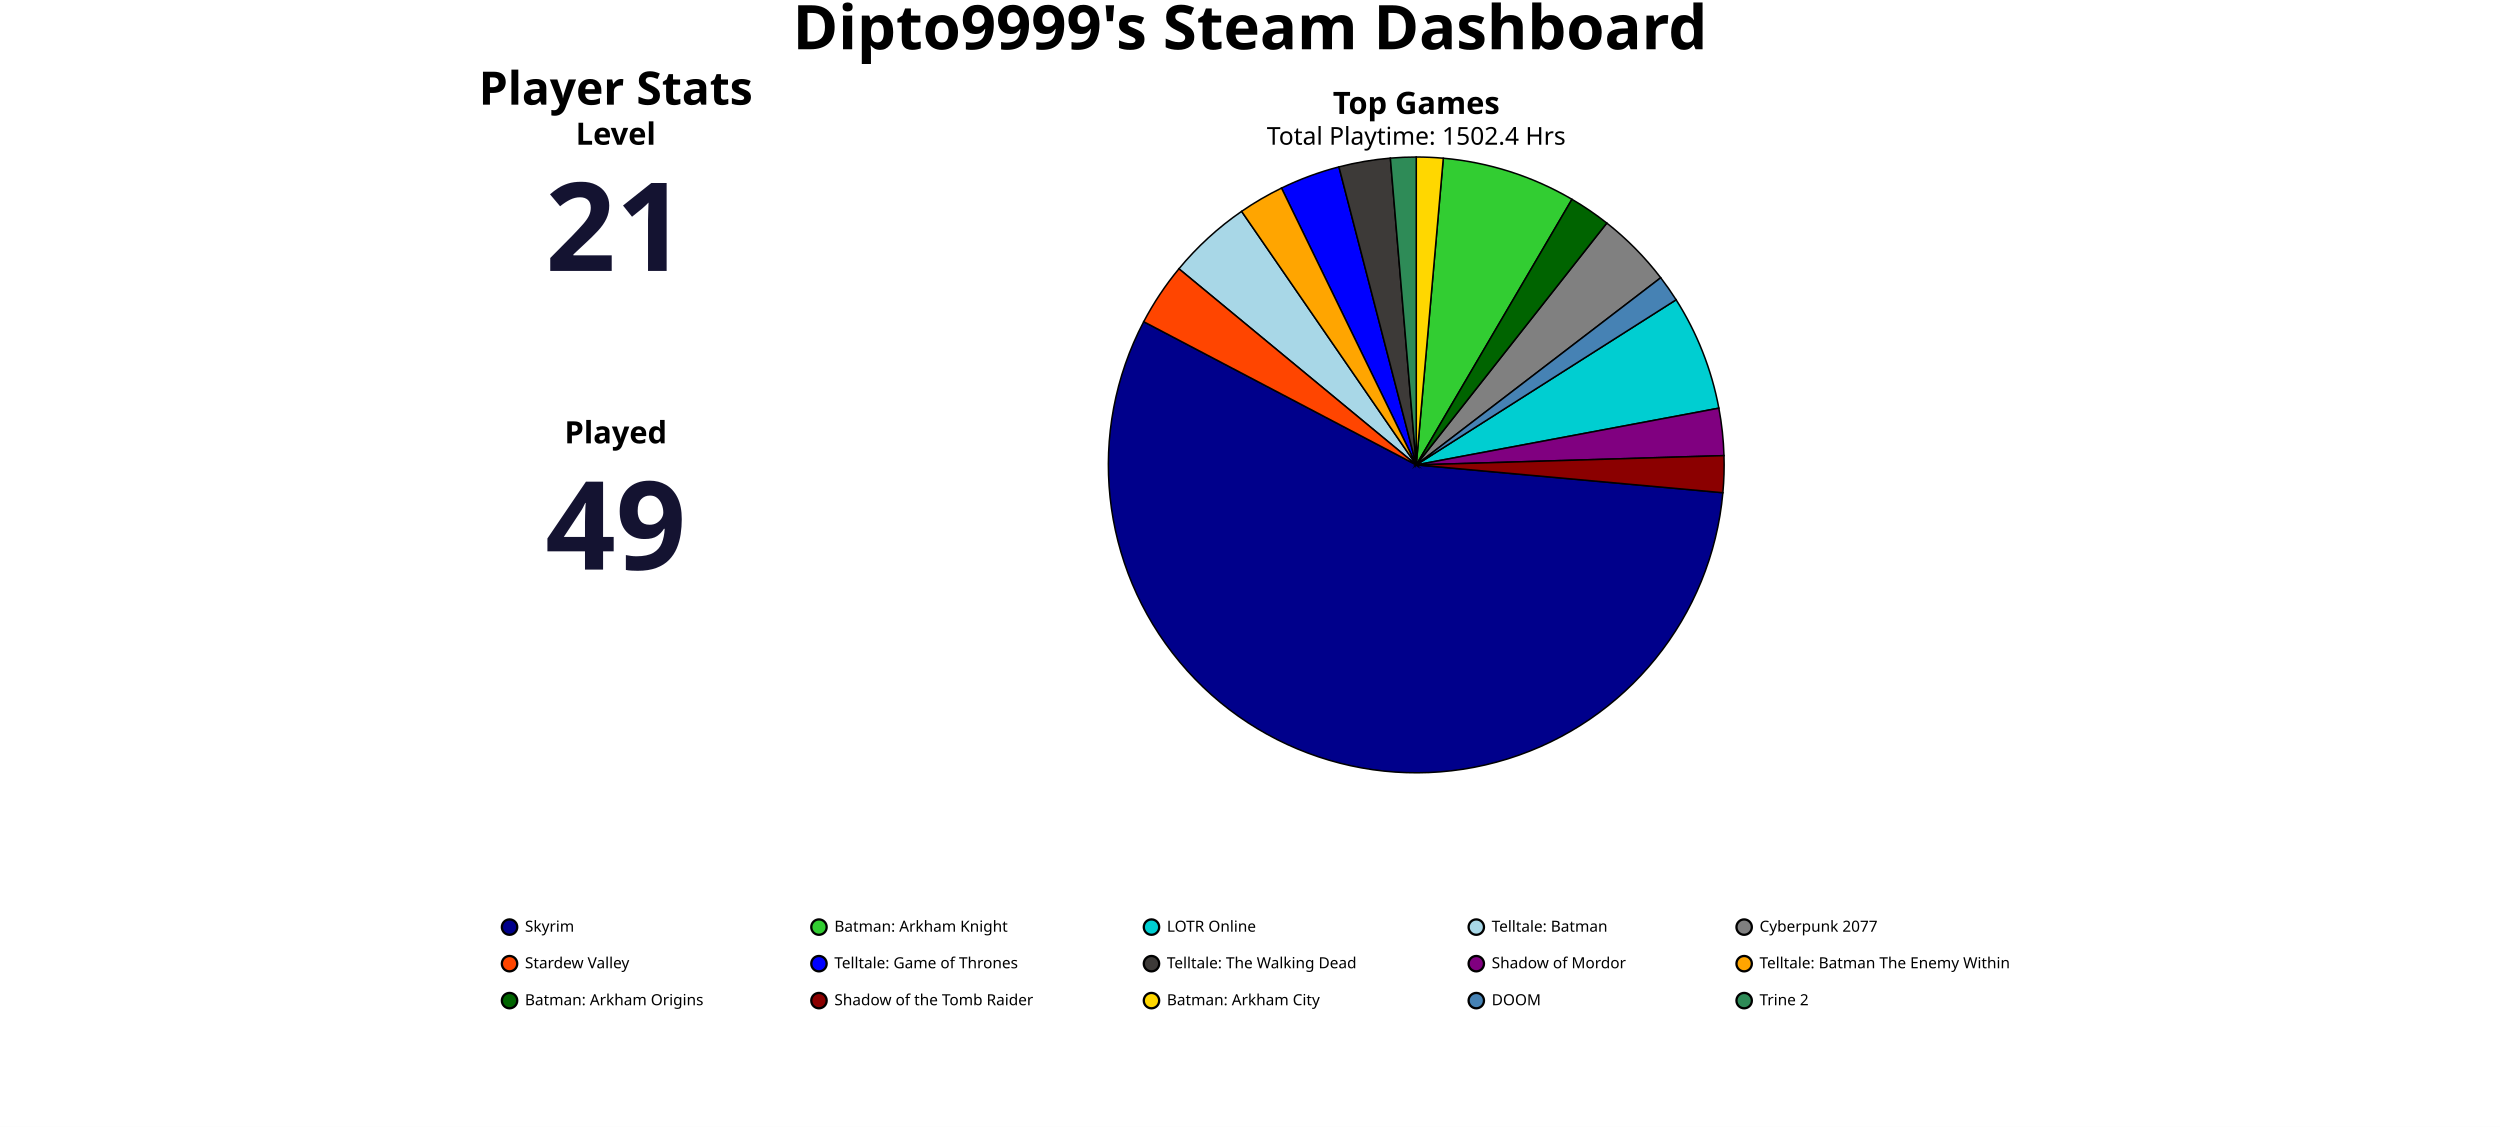
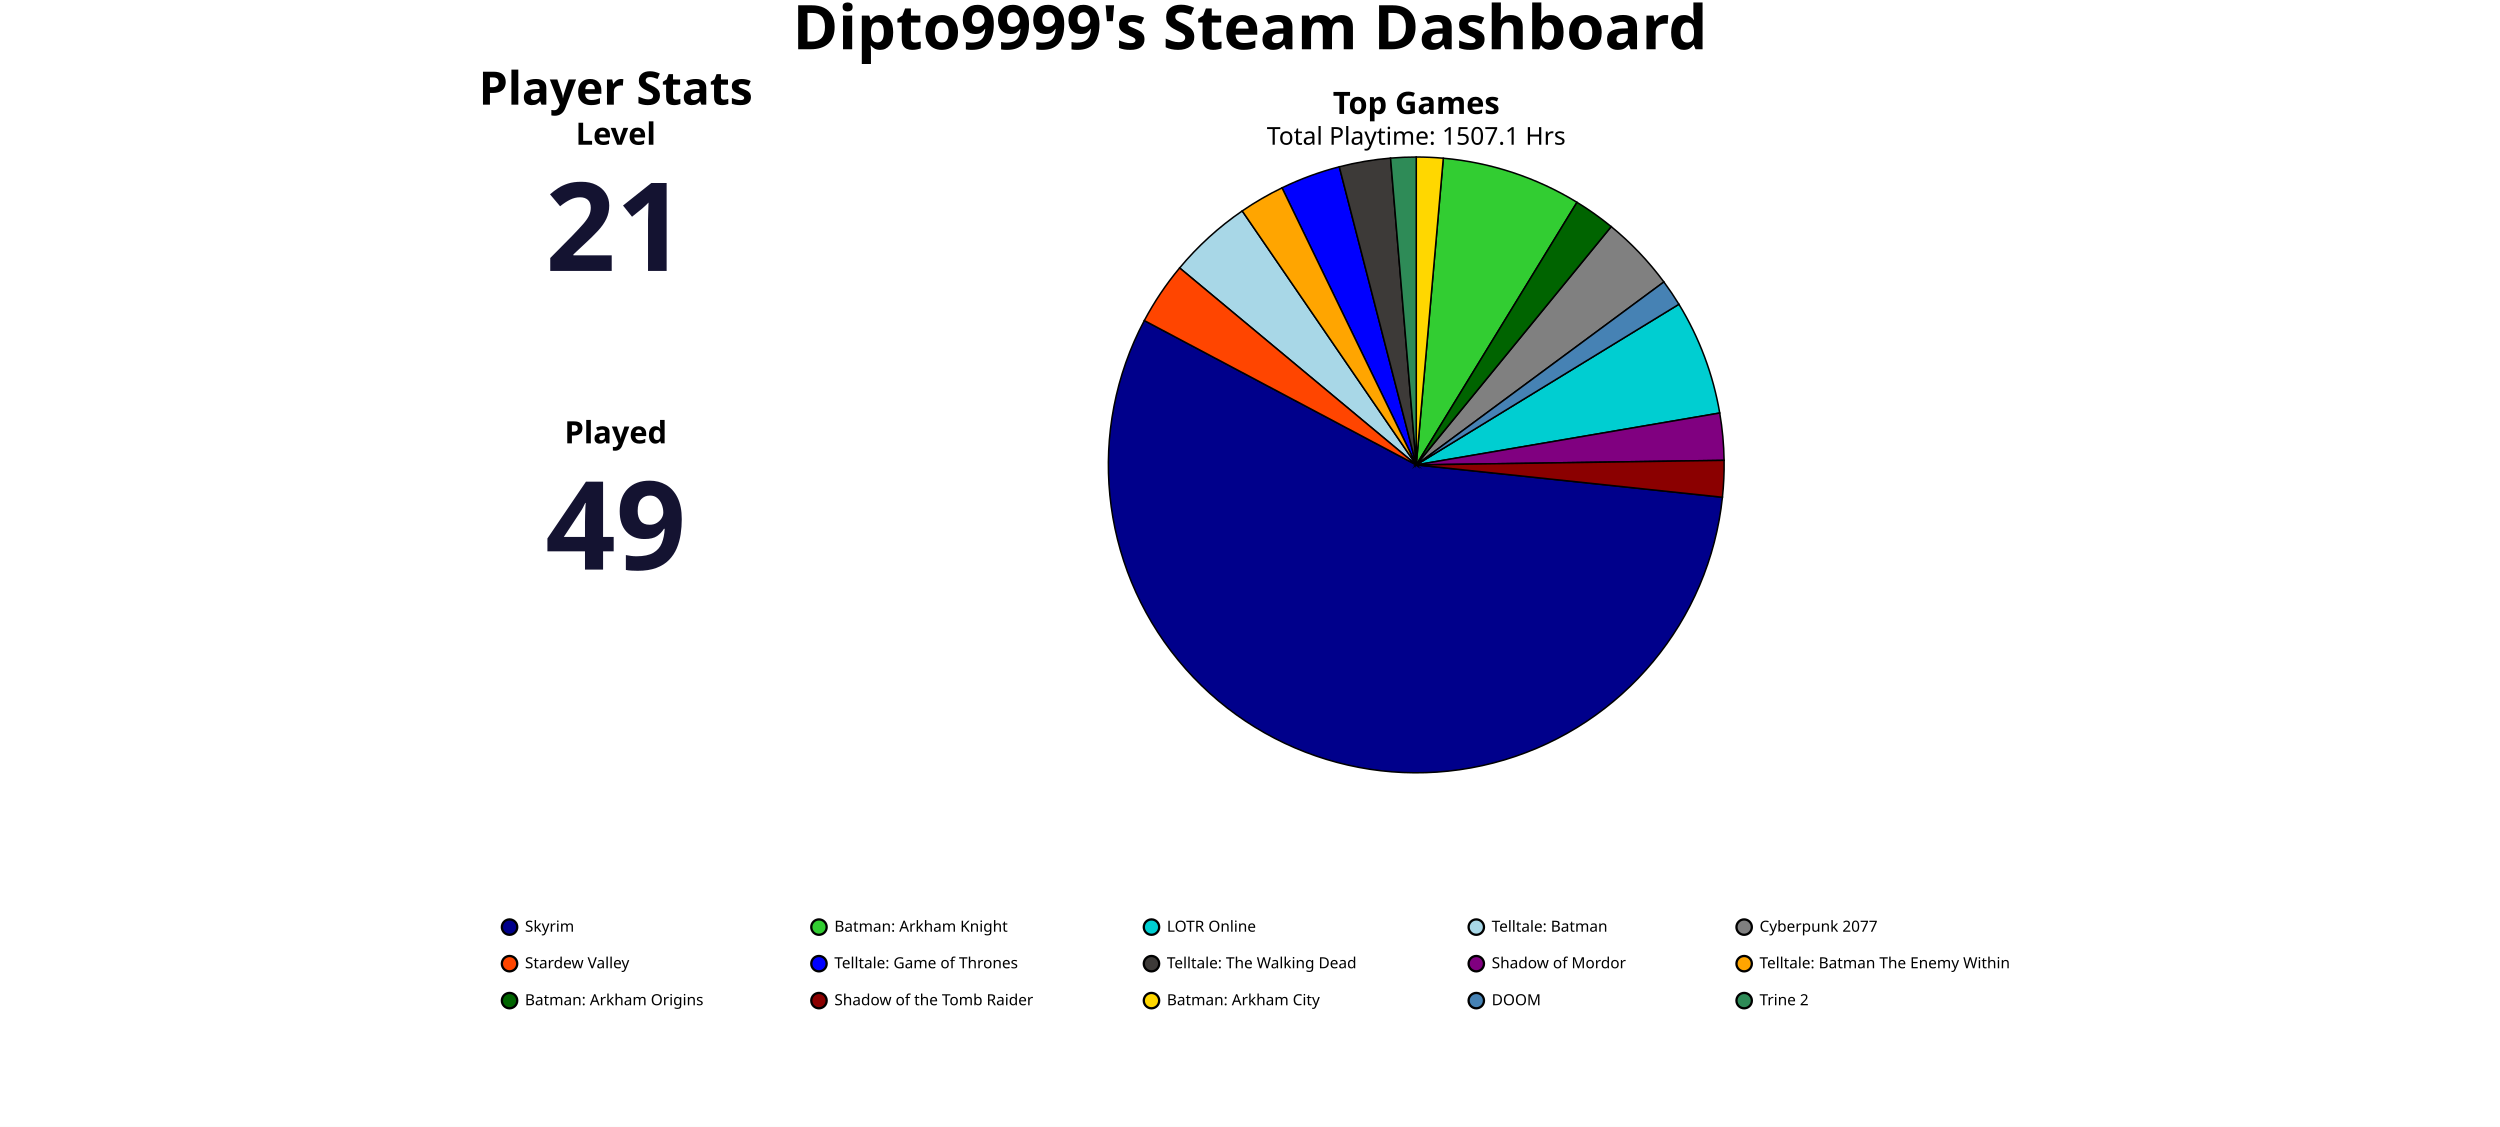
<svg xmlns="http://www.w3.org/2000/svg" version="1.1" class="marks" width="1624" height="732" viewBox="0 0 1624 732">
  <rect width="1624" height="732" fill="white" />
  <g fill="none" stroke-miterlimit="10" transform="translate(250,102)">
    <g class="mark-group role-frame root" role="graphics-object" aria-roledescription="group mark container">
      <g transform="translate(0,0)">
        <path class="background" aria-hidden="true" d="M0,0h0v0h0Z" />
        <g>
          <g class="mark-group role-scope concat_0_group" role="graphics-object" aria-roledescription="group mark container">
            <g transform="translate(0,0)">
              <path class="background" aria-hidden="true" d="M0,0h0v0h0Z" />
              <g>
                <g class="mark-group role-scope concat_0_concat_0_group" role="graphics-object" aria-roledescription="group mark container">
                  <g transform="translate(0,0)">
                    <path class="background" aria-hidden="true" d="M0,0h300v150h-300Z" stroke="#ddd" stroke-opacity="0" stroke-width="1.5" />
                    <g>
                      <g class="mark-text role-mark concat_0_concat_0_marks" role="graphics-object" aria-roledescription="text mark container">
                        <text aria-label="Metric: Level; Value: 21" role="graphics-symbol" aria-roledescription="text mark" text-anchor="middle" transform="translate(150,74)" font-family="sans-serif" font-size="80px" font-weight="bold" fill="#141331">21</text>
                      </g>
                      <g class="mark-group role-title">
                        <g transform="translate(150,-24)">
                          <path class="background" aria-hidden="true" d="M0,0h0v0h0Z" pointer-events="none" />
                          <g>
                            <g class="mark-text role-title-text" role="graphics-symbol" aria-roledescription="title" aria-label="Title text 'Level'" pointer-events="none">
                              <text text-anchor="middle" transform="translate(0,16)" font-family="sans-serif" font-size="20px" font-weight="bold" fill="#000" opacity="1">Level</text>
                            </g>
                          </g>
                          <path class="foreground" aria-hidden="true" d="" pointer-events="none" display="none" />
                        </g>
                      </g>
                    </g>
                    <path class="foreground" aria-hidden="true" d="" display="none" />
                  </g>
                </g>
                <g class="mark-group role-scope concat_0_concat_1_group" role="graphics-object" aria-roledescription="group mark container">
                  <g transform="translate(0,194)">
                    <path class="background" aria-hidden="true" d="M0,0h300v150h-300Z" stroke="#ddd" stroke-opacity="0" stroke-width="1.5" />
                    <g>
                      <g class="mark-text role-mark concat_0_concat_1_marks" role="graphics-object" aria-roledescription="text mark container">
                        <text aria-label="Metric: Played; Value: 49" role="graphics-symbol" aria-roledescription="text mark" text-anchor="middle" transform="translate(150,74)" font-family="sans-serif" font-size="80px" font-weight="bold" fill="#141331">49</text>
                      </g>
                      <g class="mark-group role-title">
                        <g transform="translate(150,-24)">
                          <path class="background" aria-hidden="true" d="M0,0h0v0h0Z" pointer-events="none" />
                          <g>
                            <g class="mark-text role-title-text" role="graphics-symbol" aria-roledescription="title" aria-label="Title text 'Played'" pointer-events="none">
                              <text text-anchor="middle" transform="translate(0,16)" font-family="sans-serif" font-size="20px" font-weight="bold" fill="#000" opacity="1">Played</text>
                            </g>
                          </g>
                          <path class="foreground" aria-hidden="true" d="" pointer-events="none" display="none" />
                        </g>
                      </g>
                    </g>
                    <path class="foreground" aria-hidden="true" d="" display="none" />
                  </g>
                </g>
                <g class="mark-group role-title">
                  <g transform="translate(150,-58)">
                    <path class="background" aria-hidden="true" d="M0,0h0v0h0Z" pointer-events="none" />
                    <g>
                      <g class="mark-text role-title-text" role="graphics-symbol" aria-roledescription="title" aria-label="Title text 'Player Stats'" pointer-events="none">
                        <text text-anchor="middle" transform="translate(0,24)" font-family="sans-serif" font-size="30px" font-weight="bold" fill="#000" opacity="1">Player Stats</text>
                      </g>
                    </g>
                    <path class="foreground" aria-hidden="true" d="" pointer-events="none" display="none" />
                  </g>
                </g>
              </g>
              <path class="foreground" aria-hidden="true" d="" display="none" />
            </g>
          </g>
          <g class="mark-group role-scope concat_1_group" role="graphics-object" aria-roledescription="group mark container">
            <g transform="translate(320,0)">
              <path class="background" aria-hidden="true" d="M0,0h700v400h-700Z" />
              <g>
                <g class="mark-arc role-mark concat_1_marks" role="graphics-object" aria-roledescription="arc mark container">
-                   <path aria-label="playtime_percentage: 56.26; name: Skyrim; Game: Skyrim; Time (Hrs): 845.3; Playtime (%): 56.26" role="graphics-symbol" aria-roledescription="arc mark" transform="translate(350,200)" d="M-177.046,-93.03A200,200,0,1,0,199.182,18.071L0,0Z" fill="#00008B" stroke="black" stroke-width="1" />
-                   <path aria-label="playtime_percentage: 7.04; name: Batman: Arkham Knight; Game: Batman: Arkham Knight; Time (Hrs): 105.8; Playtime (%): 7.04" role="graphics-symbol" aria-roledescription="arc mark" transform="translate(350,200)" d="M101.159,-172.531A200,200,0,0,0,17.57,-199.227L0,0Z" fill="#32CD32" stroke="black" stroke-width="1" />
-                   <path aria-label="playtime_percentage: 6.06; name: LOTR Online; Game: LOTR Online; Time (Hrs): 91.0; Playtime (%): 6.06" role="graphics-symbol" aria-roledescription="arc mark" transform="translate(350,200)" d="M196.574,-36.859A200,200,0,0,0,168.798,-107.271L0,0Z" fill="#00CED1" stroke="black" stroke-width="1" />
-                   <path aria-label="playtime_percentage: 4.41; name: Telltale: Batman; Game: Telltale: Batman; Time (Hrs): 66.2; Playtime (%): 4.41" role="graphics-symbol" aria-roledescription="arc mark" transform="translate(350,200)" d="M-113.454,-164.707A200,200,0,0,0,-154.183,-127.388L0,0Z" fill="#A8D7E7" stroke="black" stroke-width="1" />
-                   <path aria-label="playtime_percentage: 3.98; name: Cyberpunk 2077; Game: Cyberpunk 2077; Time (Hrs): 59.8; Playtime (%): 3.98" role="graphics-symbol" aria-roledescription="arc mark" transform="translate(350,200)" d="M158.798,-121.586A200,200,0,0,0,123.769,-157.102L0,0Z" fill="#808080" stroke="black" stroke-width="1" />
-                   <path aria-label="playtime_percentage: 3.29; name: Stardew Valley; Game: Stardew Valley; Time (Hrs): 49.5; Playtime (%): 3.29" role="graphics-symbol" aria-roledescription="arc mark" transform="translate(350,200)" d="M-154.183,-127.388A200,200,0,0,0,-177.046,-93.03L0,0Z" fill="#FF4500" stroke="black" stroke-width="1" />
-                   <path aria-label="playtime_percentage: 3.17; name: Telltale: Game of Thrones; Game: Telltale: Game of Thrones; Time (Hrs): 47.7; Playtime (%): 3.17" role="graphics-symbol" aria-roledescription="arc mark" transform="translate(350,200)" d="M-50.225,-193.591A200,200,0,0,0,-87.536,-179.826L0,0Z" fill="#0000FF" stroke="black" stroke-width="1" />
-                   <path aria-label="playtime_percentage: 2.7; name: Telltale: The Walking Dead; Game: Telltale: The Walking Dead; Time (Hrs): 40.5; Playtime (%): 2.70" role="graphics-symbol" aria-roledescription="arc mark" transform="translate(350,200)" d="M-16.819,-199.292A200,200,0,0,0,-50.225,-193.591L0,0Z" fill="#3D3A38" stroke="black" stroke-width="1" />
-                   <path aria-label="playtime_percentage: 2.47; name: Shadow of Mordor; Game: Shadow of Mordor; Time (Hrs): 37.0; Playtime (%): 2.47" role="graphics-symbol" aria-roledescription="arc mark" transform="translate(350,200)" d="M199.909,-6.031A200,200,0,0,0,196.574,-36.859L0,0Z" fill="#800080" stroke="black" stroke-width="1" />
-                   <path aria-label="playtime_percentage: 2.39; name: Telltale: Batman The Enemy Within; Game: Telltale: Batman The Enemy Within; Time (Hrs): 35.9; Playtime (%): 2.39" role="graphics-symbol" aria-roledescription="arc mark" transform="translate(350,200)" d="M-87.536,-179.826A200,200,0,0,0,-113.454,-164.707L0,0Z" fill="#FFA500" stroke="black" stroke-width="1" />
-                   <path aria-label="playtime_percentage: 2.18; name: Batman: Arkham Origins; Game: Batman: Arkham Origins; Time (Hrs): 32.8; Playtime (%): 2.18" role="graphics-symbol" aria-roledescription="arc mark" transform="translate(350,200)" d="M123.769,-157.102A200,200,0,0,0,101.159,-172.531L0,0Z" fill="#006400" stroke="black" stroke-width="1" />
-                   <path aria-label="playtime_percentage: 1.92; name: Shadow of the Tomb Raider; Game: Shadow of the Tomb Raider; Time (Hrs): 28.8; Playtime (%): 1.92" role="graphics-symbol" aria-roledescription="arc mark" transform="translate(350,200)" d="M199.182,18.071A200,200,0,0,0,199.909,-6.031L0,0Z" fill="#8B0000" stroke="black" stroke-width="1" />
-                   <path aria-label="playtime_percentage: 1.4; name: Batman: Arkham City; Game: Batman: Arkham City; Time (Hrs): 21.1; Playtime (%): 1.40" role="graphics-symbol" aria-roledescription="arc mark" transform="translate(350,200)" d="M17.57,-199.227A200,200,0,0,0,0,-200L0,0Z" fill="#FFD700" stroke="black" stroke-width="1" />
-                   <path aria-label="playtime_percentage: 1.39; name: DOOM; Game: DOOM; Time (Hrs): 20.9; Playtime (%): 1.39" role="graphics-symbol" aria-roledescription="arc mark" transform="translate(350,200)" d="M168.798,-107.271A200,200,0,0,0,158.798,-121.586L0,0Z" fill="#4682B4" stroke="black" stroke-width="1" />
-                   <path aria-label="playtime_percentage: 1.34; name: Trine 2; Game: Trine 2; Time (Hrs): 20.1; Playtime (%): 1.34" role="graphics-symbol" aria-roledescription="arc mark" transform="translate(350,200)" d="M0,-200A200,200,0,0,0,-16.819,-199.292L0,0Z" fill="#2E8B57" stroke="black" stroke-width="1" />
+                   <path aria-label="playtime_percentage: 56.08; name: Skyrim; Game: Skyrim; Time (Hrs): 845.3; Playtime (%): 56.08" role="graphics-symbol" aria-roledescription="arc mark" transform="translate(350,200)" d="M-176.656,-93.77A200,200,0,1,0,198.893,21.014L0,0Z" fill="#00008B" stroke="black" stroke-width="1" />
+                   <path aria-label="playtime_percentage: 7.34; name: Batman: Arkham Knight; Game: Batman: Arkham Knight; Time (Hrs): 110.5; Playtime (%): 7.34" role="graphics-symbol" aria-roledescription="arc mark" transform="translate(350,200)" d="M104.411,-170.582A200,200,0,0,0,17.574,-199.226L0,0Z" fill="#32CD32" stroke="black" stroke-width="1" />
+                   <path aria-label="playtime_percentage: 6.04; name: LOTR Online; Game: LOTR Online; Time (Hrs): 91.0; Playtime (%): 6.04" role="graphics-symbol" aria-roledescription="arc mark" transform="translate(350,200)" d="M197.138,-33.711A200,200,0,0,0,170.615,-104.358L0,0Z" fill="#00CED1" stroke="black" stroke-width="1" />
+                   <path aria-label="playtime_percentage: 4.39; name: Telltale: Batman; Game: Telltale: Batman; Time (Hrs): 66.2; Playtime (%): 4.39" role="graphics-symbol" aria-roledescription="arc mark" transform="translate(350,200)" d="M-113.059,-164.978A200,200,0,0,0,-153.724,-127.941L0,0Z" fill="#A8D7E7" stroke="black" stroke-width="1" />
+                   <path aria-label="playtime_percentage: 3.96; name: Cyberpunk 2077; Game: Cyberpunk 2077; Time (Hrs): 59.8; Playtime (%): 3.96" role="graphics-symbol" aria-roledescription="arc mark" transform="translate(350,200)" d="M160.86,-118.845A200,200,0,0,0,126.633,-154.804L0,0Z" fill="#808080" stroke="black" stroke-width="1" />
+                   <path aria-label="playtime_percentage: 3.28; name: Stardew Valley; Game: Stardew Valley; Time (Hrs): 49.5; Playtime (%): 3.28" role="graphics-symbol" aria-roledescription="arc mark" transform="translate(350,200)" d="M-153.724,-127.941A200,200,0,0,0,-176.656,-93.77L0,0Z" fill="#FF4500" stroke="black" stroke-width="1" />
+                   <path aria-label="playtime_percentage: 3.16; name: Telltale: Game of Thrones; Game: Telltale: Game of Thrones; Time (Hrs): 47.7; Playtime (%): 3.16" role="graphics-symbol" aria-roledescription="arc mark" transform="translate(350,200)" d="M-49.991,-193.651A200,200,0,0,0,-87.213,-179.983L0,0Z" fill="#0000FF" stroke="black" stroke-width="1" />
+                   <path aria-label="playtime_percentage: 2.69; name: Telltale: The Walking Dead; Game: Telltale: The Walking Dead; Time (Hrs): 40.5; Playtime (%): 2.69" role="graphics-symbol" aria-roledescription="arc mark" transform="translate(350,200)" d="M-16.697,-199.302A200,200,0,0,0,-49.991,-193.651L0,0Z" fill="#3D3A38" stroke="black" stroke-width="1" />
+                   <path aria-label="playtime_percentage: 2.46; name: Shadow of Mordor; Game: Shadow of Mordor; Time (Hrs): 37.0; Playtime (%): 2.46" role="graphics-symbol" aria-roledescription="arc mark" transform="translate(350,200)" d="M199.978,-2.954A200,200,0,0,0,197.138,-33.711L0,0Z" fill="#800080" stroke="black" stroke-width="1" />
+                   <path aria-label="playtime_percentage: 2.38; name: Telltale: Batman The Enemy Within; Game: Telltale: Batman The Enemy Within; Time (Hrs): 35.9; Playtime (%): 2.38" role="graphics-symbol" aria-roledescription="arc mark" transform="translate(350,200)" d="M-87.213,-179.983A200,200,0,0,0,-113.059,-164.978L0,0Z" fill="#FFA500" stroke="black" stroke-width="1" />
+                   <path aria-label="playtime_percentage: 2.17; name: Batman: Arkham Origins; Game: Batman: Arkham Origins; Time (Hrs): 32.8; Playtime (%): 2.17" role="graphics-symbol" aria-roledescription="arc mark" transform="translate(350,200)" d="M126.633,-154.804A200,200,0,0,0,104.411,-170.582L0,0Z" fill="#006400" stroke="black" stroke-width="1" />
+                   <path aria-label="playtime_percentage: 1.91; name: Shadow of the Tomb Raider; Game: Shadow of the Tomb Raider; Time (Hrs): 28.8; Playtime (%): 1.91" role="graphics-symbol" aria-roledescription="arc mark" transform="translate(350,200)" d="M198.893,21.014A200,200,0,0,0,199.978,-2.954L0,0Z" fill="#8B0000" stroke="black" stroke-width="1" />
+                   <path aria-label="playtime_percentage: 1.4; name: Batman: Arkham City; Game: Batman: Arkham City; Time (Hrs): 21.1; Playtime (%): 1.40" role="graphics-symbol" aria-roledescription="arc mark" transform="translate(350,200)" d="M17.574,-199.226A200,200,0,0,0,0,-200L0,0Z" fill="#FFD700" stroke="black" stroke-width="1" />
+                   <path aria-label="playtime_percentage: 1.39; name: DOOM; Game: DOOM; Time (Hrs): 20.9; Playtime (%): 1.39" role="graphics-symbol" aria-roledescription="arc mark" transform="translate(350,200)" d="M170.615,-104.358A200,200,0,0,0,160.86,-118.845L0,0Z" fill="#4682B4" stroke="black" stroke-width="1" />
+                   <path aria-label="playtime_percentage: 1.33; name: Trine 2; Game: Trine 2; Time (Hrs): 20.1; Playtime (%): 1.33" role="graphics-symbol" aria-roledescription="arc mark" transform="translate(350,200)" d="M0,-200A200,200,0,0,0,-16.697,-199.302L0,0Z" fill="#2E8B57" stroke="black" stroke-width="1" />
                </g>
                <g class="mark-group role-title">
                  <g transform="translate(350,-44)">
                    <path class="background" aria-hidden="true" d="M0,0h0v0h0Z" pointer-events="none" />
                    <g>
                      <g class="mark-text role-title-text" role="graphics-symbol" aria-roledescription="title" aria-label="Title text 'Top Games'" pointer-events="none">
                        <text text-anchor="middle" transform="translate(0,16)" font-family="sans-serif" font-size="20px" font-weight="bold" fill="#000" opacity="1">Top Games</text>
                      </g>
-                       <g class="mark-text role-title-subtitle" role="graphics-symbol" aria-roledescription="subtitle" aria-label="Subtitle text 'Total Playtime: 1502.4 Hrs'" pointer-events="none">
-                         <text text-anchor="middle" transform="translate(0,36)" font-family="sans-serif" font-size="16px" fill="#000" opacity="1">Total Playtime: 1502.4 Hrs</text>
+                       <g class="mark-text role-title-subtitle" role="graphics-symbol" aria-roledescription="subtitle" aria-label="Subtitle text 'Total Playtime: 1507.1 Hrs'" pointer-events="none">
+                         <text text-anchor="middle" transform="translate(0,36)" font-family="sans-serif" font-size="16px" fill="#000" opacity="1">Total Playtime: 1507.1 Hrs</text>
                      </g>
                    </g>
                    <path class="foreground" aria-hidden="true" d="" pointer-events="none" display="none" />
                  </g>
                </g>
              </g>
              <path class="foreground" aria-hidden="true" d="" display="none" />
            </g>
          </g>
          <g class="mark-group role-legend" role="graphics-symbol" aria-roledescription="legend" aria-label="Symbol legend for fill color with 15 values: Skyrim, Batman: Arkham Knight, LOTR Online, Telltale: Batman, Cyberpunk 2077, ending with Trine 2">
            <g transform="translate(0,419)">
              <path class="background" aria-hidden="true" d="M0,0h1124v211h-1124Z" pointer-events="none" />
              <g>
                <g class="mark-group role-legend-entry">
                  <g transform="translate(75,75)">
                    <path class="background" aria-hidden="true" d="M0,0h0v0h0Z" pointer-events="none" />
                    <g>
                      <g class="mark-group role-scope" role="graphics-object" aria-roledescription="group mark container">
                        <g transform="translate(0,0.25)">
                          <path class="background" aria-hidden="true" d="M0,0h124.374v12.5h-124.374Z" pointer-events="none" opacity="1" />
                          <g>
                            <g class="mark-symbol role-legend-symbol" pointer-events="none">
                              <path transform="translate(6,6)" d="M5,0A5,5,0,1,1,-5,0A5,5,0,1,1,5,0" fill="#00008B" stroke="black" stroke-width="1.5" opacity="1" />
                            </g>
                            <g class="mark-text role-legend-label" pointer-events="none">
                              <text text-anchor="start" transform="translate(16,9)" font-family="sans-serif" font-size="10px" fill="#000" opacity="1">Skyrim</text>
                            </g>
                          </g>
                          <path class="foreground" aria-hidden="true" d="" pointer-events="none" display="none" />
                        </g>
                        <g transform="translate(201,0.25)">
                          <path class="background" aria-hidden="true" d="M0,0h139.223v12.5h-139.223Z" pointer-events="none" opacity="1" />
                          <g>
                            <g class="mark-symbol role-legend-symbol" pointer-events="none">
                              <path transform="translate(6,6)" d="M5,0A5,5,0,1,1,-5,0A5,5,0,1,1,5,0" fill="#32CD32" stroke="black" stroke-width="1.5" opacity="1" />
                            </g>
                            <g class="mark-text role-legend-label" pointer-events="none">
                              <text text-anchor="start" transform="translate(16,9)" font-family="sans-serif" font-size="10px" fill="#000" opacity="1">Batman: Arkham Knight</text>
                            </g>
                          </g>
                          <path class="foreground" aria-hidden="true" d="" pointer-events="none" display="none" />
                        </g>
                        <g transform="translate(417,0.25)">
                          <path class="background" aria-hidden="true" d="M0,0h134.394v12.5h-134.394Z" pointer-events="none" opacity="1" />
                          <g>
                            <g class="mark-symbol role-legend-symbol" pointer-events="none">
                              <path transform="translate(6,6)" d="M5,0A5,5,0,1,1,-5,0A5,5,0,1,1,5,0" fill="#00CED1" stroke="black" stroke-width="1.5" opacity="1" />
                            </g>
                            <g class="mark-text role-legend-label" pointer-events="none">
                              <text text-anchor="start" transform="translate(16,9)" font-family="sans-serif" font-size="10px" fill="#000" opacity="1">LOTR Online</text>
                            </g>
                          </g>
                          <path class="foreground" aria-hidden="true" d="" pointer-events="none" display="none" />
                        </g>
                        <g transform="translate(628,0.25)">
                          <path class="background" aria-hidden="true" d="M0,0h97.709v12.5h-97.709Z" pointer-events="none" opacity="1" />
                          <g>
                            <g class="mark-symbol role-legend-symbol" pointer-events="none">
                              <path transform="translate(6,6)" d="M5,0A5,5,0,1,1,-5,0A5,5,0,1,1,5,0" fill="#A8D7E7" stroke="black" stroke-width="1.5" opacity="1" />
                            </g>
                            <g class="mark-text role-legend-label" pointer-events="none">
                              <text text-anchor="start" transform="translate(16,9)" font-family="sans-serif" font-size="10px" fill="#000" opacity="1">Telltale: Batman</text>
                            </g>
                          </g>
                          <path class="foreground" aria-hidden="true" d="" pointer-events="none" display="none" />
                        </g>
                        <g transform="translate(802,0.25)">
                          <path class="background" aria-hidden="true" d="M0,0h171.439v12.5h-171.439Z" pointer-events="none" opacity="1" />
                          <g>
                            <g class="mark-symbol role-legend-symbol" pointer-events="none">
                              <path transform="translate(6,6)" d="M5,0A5,5,0,1,1,-5,0A5,5,0,1,1,5,0" fill="#808080" stroke="black" stroke-width="1.5" opacity="1" />
                            </g>
                            <g class="mark-text role-legend-label" pointer-events="none">
                              <text text-anchor="start" transform="translate(16,9)" font-family="sans-serif" font-size="10px" fill="#000" opacity="1">Cyberpunk 2077</text>
                            </g>
                          </g>
                          <path class="foreground" aria-hidden="true" d="" pointer-events="none" display="none" />
                        </g>
                        <g transform="translate(0,24)">
                          <path class="background" aria-hidden="true" d="M0,0h124.374v12.5h-124.374Z" pointer-events="none" opacity="1" />
                          <g>
                            <g class="mark-symbol role-legend-symbol" pointer-events="none">
                              <path transform="translate(6,6)" d="M5,0A5,5,0,1,1,-5,0A5,5,0,1,1,5,0" fill="#FF4500" stroke="black" stroke-width="1.5" opacity="1" />
                            </g>
                            <g class="mark-text role-legend-label" pointer-events="none">
                              <text text-anchor="start" transform="translate(16,9)" font-family="sans-serif" font-size="10px" fill="#000" opacity="1">Stardew Valley</text>
                            </g>
                          </g>
                          <path class="foreground" aria-hidden="true" d="" pointer-events="none" display="none" />
                        </g>
                        <g transform="translate(201,24)">
                          <path class="background" aria-hidden="true" d="M0,0h139.223v12.5h-139.223Z" pointer-events="none" opacity="1" />
                          <g>
                            <g class="mark-symbol role-legend-symbol" pointer-events="none">
                              <path transform="translate(6,6)" d="M5,0A5,5,0,1,1,-5,0A5,5,0,1,1,5,0" fill="#0000FF" stroke="black" stroke-width="1.5" opacity="1" />
                            </g>
                            <g class="mark-text role-legend-label" pointer-events="none">
                              <text text-anchor="start" transform="translate(16,9)" font-family="sans-serif" font-size="10px" fill="#000" opacity="1">Telltale: Game of Thrones</text>
                            </g>
                          </g>
                          <path class="foreground" aria-hidden="true" d="" pointer-events="none" display="none" />
                        </g>
                        <g transform="translate(417,24)">
                          <path class="background" aria-hidden="true" d="M0,0h134.394v12.5h-134.394Z" pointer-events="none" opacity="1" />
                          <g>
                            <g class="mark-symbol role-legend-symbol" pointer-events="none">
                              <path transform="translate(6,6)" d="M5,0A5,5,0,1,1,-5,0A5,5,0,1,1,5,0" fill="#3D3A38" stroke="black" stroke-width="1.5" opacity="1" />
                            </g>
                            <g class="mark-text role-legend-label" pointer-events="none">
                              <text text-anchor="start" transform="translate(16,9)" font-family="sans-serif" font-size="10px" fill="#000" opacity="1">Telltale: The Walking Dead</text>
                            </g>
                          </g>
                          <path class="foreground" aria-hidden="true" d="" pointer-events="none" display="none" />
                        </g>
                        <g transform="translate(628,24)">
                          <path class="background" aria-hidden="true" d="M0,0h97.709v12.5h-97.709Z" pointer-events="none" opacity="1" />
                          <g>
                            <g class="mark-symbol role-legend-symbol" pointer-events="none">
                              <path transform="translate(6,6)" d="M5,0A5,5,0,1,1,-5,0A5,5,0,1,1,5,0" fill="#800080" stroke="black" stroke-width="1.5" opacity="1" />
                            </g>
                            <g class="mark-text role-legend-label" pointer-events="none">
                              <text text-anchor="start" transform="translate(16,9)" font-family="sans-serif" font-size="10px" fill="#000" opacity="1">Shadow of Mordor</text>
                            </g>
                          </g>
                          <path class="foreground" aria-hidden="true" d="" pointer-events="none" display="none" />
                        </g>
                        <g transform="translate(802,24)">
                          <path class="background" aria-hidden="true" d="M0,0h171.439v12.5h-171.439Z" pointer-events="none" opacity="1" />
                          <g>
                            <g class="mark-symbol role-legend-symbol" pointer-events="none">
                              <path transform="translate(6,6)" d="M5,0A5,5,0,1,1,-5,0A5,5,0,1,1,5,0" fill="#FFA500" stroke="black" stroke-width="1.5" opacity="1" />
                            </g>
                            <g class="mark-text role-legend-label" pointer-events="none">
                              <text text-anchor="start" transform="translate(16,9)" font-family="sans-serif" font-size="10px" fill="#000" opacity="1">Telltale: Batman The Enemy Within</text>
                            </g>
                          </g>
                          <path class="foreground" aria-hidden="true" d="" pointer-events="none" display="none" />
                        </g>
                        <g transform="translate(0,48)">
                          <path class="background" aria-hidden="true" d="M0,0h124.374v12.5h-124.374Z" pointer-events="none" opacity="1" />
                          <g>
                            <g class="mark-symbol role-legend-symbol" pointer-events="none">
                              <path transform="translate(6,6)" d="M5,0A5,5,0,1,1,-5,0A5,5,0,1,1,5,0" fill="#006400" stroke="black" stroke-width="1.5" opacity="1" />
                            </g>
                            <g class="mark-text role-legend-label" pointer-events="none">
                              <text text-anchor="start" transform="translate(16,9)" font-family="sans-serif" font-size="10px" fill="#000" opacity="1">Batman: Arkham Origins</text>
                            </g>
                          </g>
                          <path class="foreground" aria-hidden="true" d="" pointer-events="none" display="none" />
                        </g>
                        <g transform="translate(201,48)">
                          <path class="background" aria-hidden="true" d="M0,0h139.223v12.5h-139.223Z" pointer-events="none" opacity="1" />
                          <g>
                            <g class="mark-symbol role-legend-symbol" pointer-events="none">
                              <path transform="translate(6,6)" d="M5,0A5,5,0,1,1,-5,0A5,5,0,1,1,5,0" fill="#8B0000" stroke="black" stroke-width="1.5" opacity="1" />
                            </g>
                            <g class="mark-text role-legend-label" pointer-events="none">
                              <text text-anchor="start" transform="translate(16,9)" font-family="sans-serif" font-size="10px" fill="#000" opacity="1">Shadow of the Tomb Raider</text>
                            </g>
                          </g>
                          <path class="foreground" aria-hidden="true" d="" pointer-events="none" display="none" />
                        </g>
                        <g transform="translate(417,48)">
                          <path class="background" aria-hidden="true" d="M0,0h134.394v12.5h-134.394Z" pointer-events="none" opacity="1" />
                          <g>
                            <g class="mark-symbol role-legend-symbol" pointer-events="none">
                              <path transform="translate(6,6)" d="M5,0A5,5,0,1,1,-5,0A5,5,0,1,1,5,0" fill="#FFD700" stroke="black" stroke-width="1.5" opacity="1" />
                            </g>
                            <g class="mark-text role-legend-label" pointer-events="none">
                              <text text-anchor="start" transform="translate(16,9)" font-family="sans-serif" font-size="10px" fill="#000" opacity="1">Batman: Arkham City</text>
                            </g>
                          </g>
                          <path class="foreground" aria-hidden="true" d="" pointer-events="none" display="none" />
                        </g>
                        <g transform="translate(628,48)">
                          <path class="background" aria-hidden="true" d="M0,0h97.709v12.5h-97.709Z" pointer-events="none" opacity="1" />
                          <g>
                            <g class="mark-symbol role-legend-symbol" pointer-events="none">
                              <path transform="translate(6,6)" d="M5,0A5,5,0,1,1,-5,0A5,5,0,1,1,5,0" fill="#4682B4" stroke="black" stroke-width="1.5" opacity="1" />
                            </g>
                            <g class="mark-text role-legend-label" pointer-events="none">
                              <text text-anchor="start" transform="translate(16,9)" font-family="sans-serif" font-size="10px" fill="#000" opacity="1">DOOM</text>
                            </g>
                          </g>
                          <path class="foreground" aria-hidden="true" d="" pointer-events="none" display="none" />
                        </g>
                        <g transform="translate(802,48)">
                          <path class="background" aria-hidden="true" d="M0,0h171.439v12.5h-171.439Z" pointer-events="none" opacity="1" />
                          <g>
                            <g class="mark-symbol role-legend-symbol" pointer-events="none">
                              <path transform="translate(6,6)" d="M5,0A5,5,0,1,1,-5,0A5,5,0,1,1,5,0" fill="#2E8B57" stroke="black" stroke-width="1.5" opacity="1" />
                            </g>
                            <g class="mark-text role-legend-label" pointer-events="none">
                              <text text-anchor="start" transform="translate(16,9)" font-family="sans-serif" font-size="10px" fill="#000" opacity="1">Trine 2</text>
                            </g>
                          </g>
                          <path class="foreground" aria-hidden="true" d="" pointer-events="none" display="none" />
                        </g>
                      </g>
                    </g>
                    <path class="foreground" aria-hidden="true" d="" pointer-events="none" display="none" />
                  </g>
                </g>
              </g>
              <path class="foreground" aria-hidden="true" d="" pointer-events="none" display="none" />
            </g>
          </g>
          <g class="mark-group role-title">
            <g transform="translate(562,-102)">
              <path class="background" aria-hidden="true" d="M0,0h0v0h0Z" pointer-events="none" />
              <g>
                <g class="mark-text role-title-text" role="graphics-symbol" aria-roledescription="title" aria-label="Title text 'Dipto9999's Steam Dashboard'" pointer-events="none">
                  <text text-anchor="middle" transform="translate(0,32)" font-family="sans-serif" font-size="40px" font-weight="bold" fill="#000" opacity="1">Dipto9999's Steam Dashboard</text>
                </g>
              </g>
              <path class="foreground" aria-hidden="true" d="" pointer-events="none" display="none" />
            </g>
          </g>
        </g>
        <path class="foreground" aria-hidden="true" d="" display="none" />
      </g>
    </g>
  </g>
</svg>
